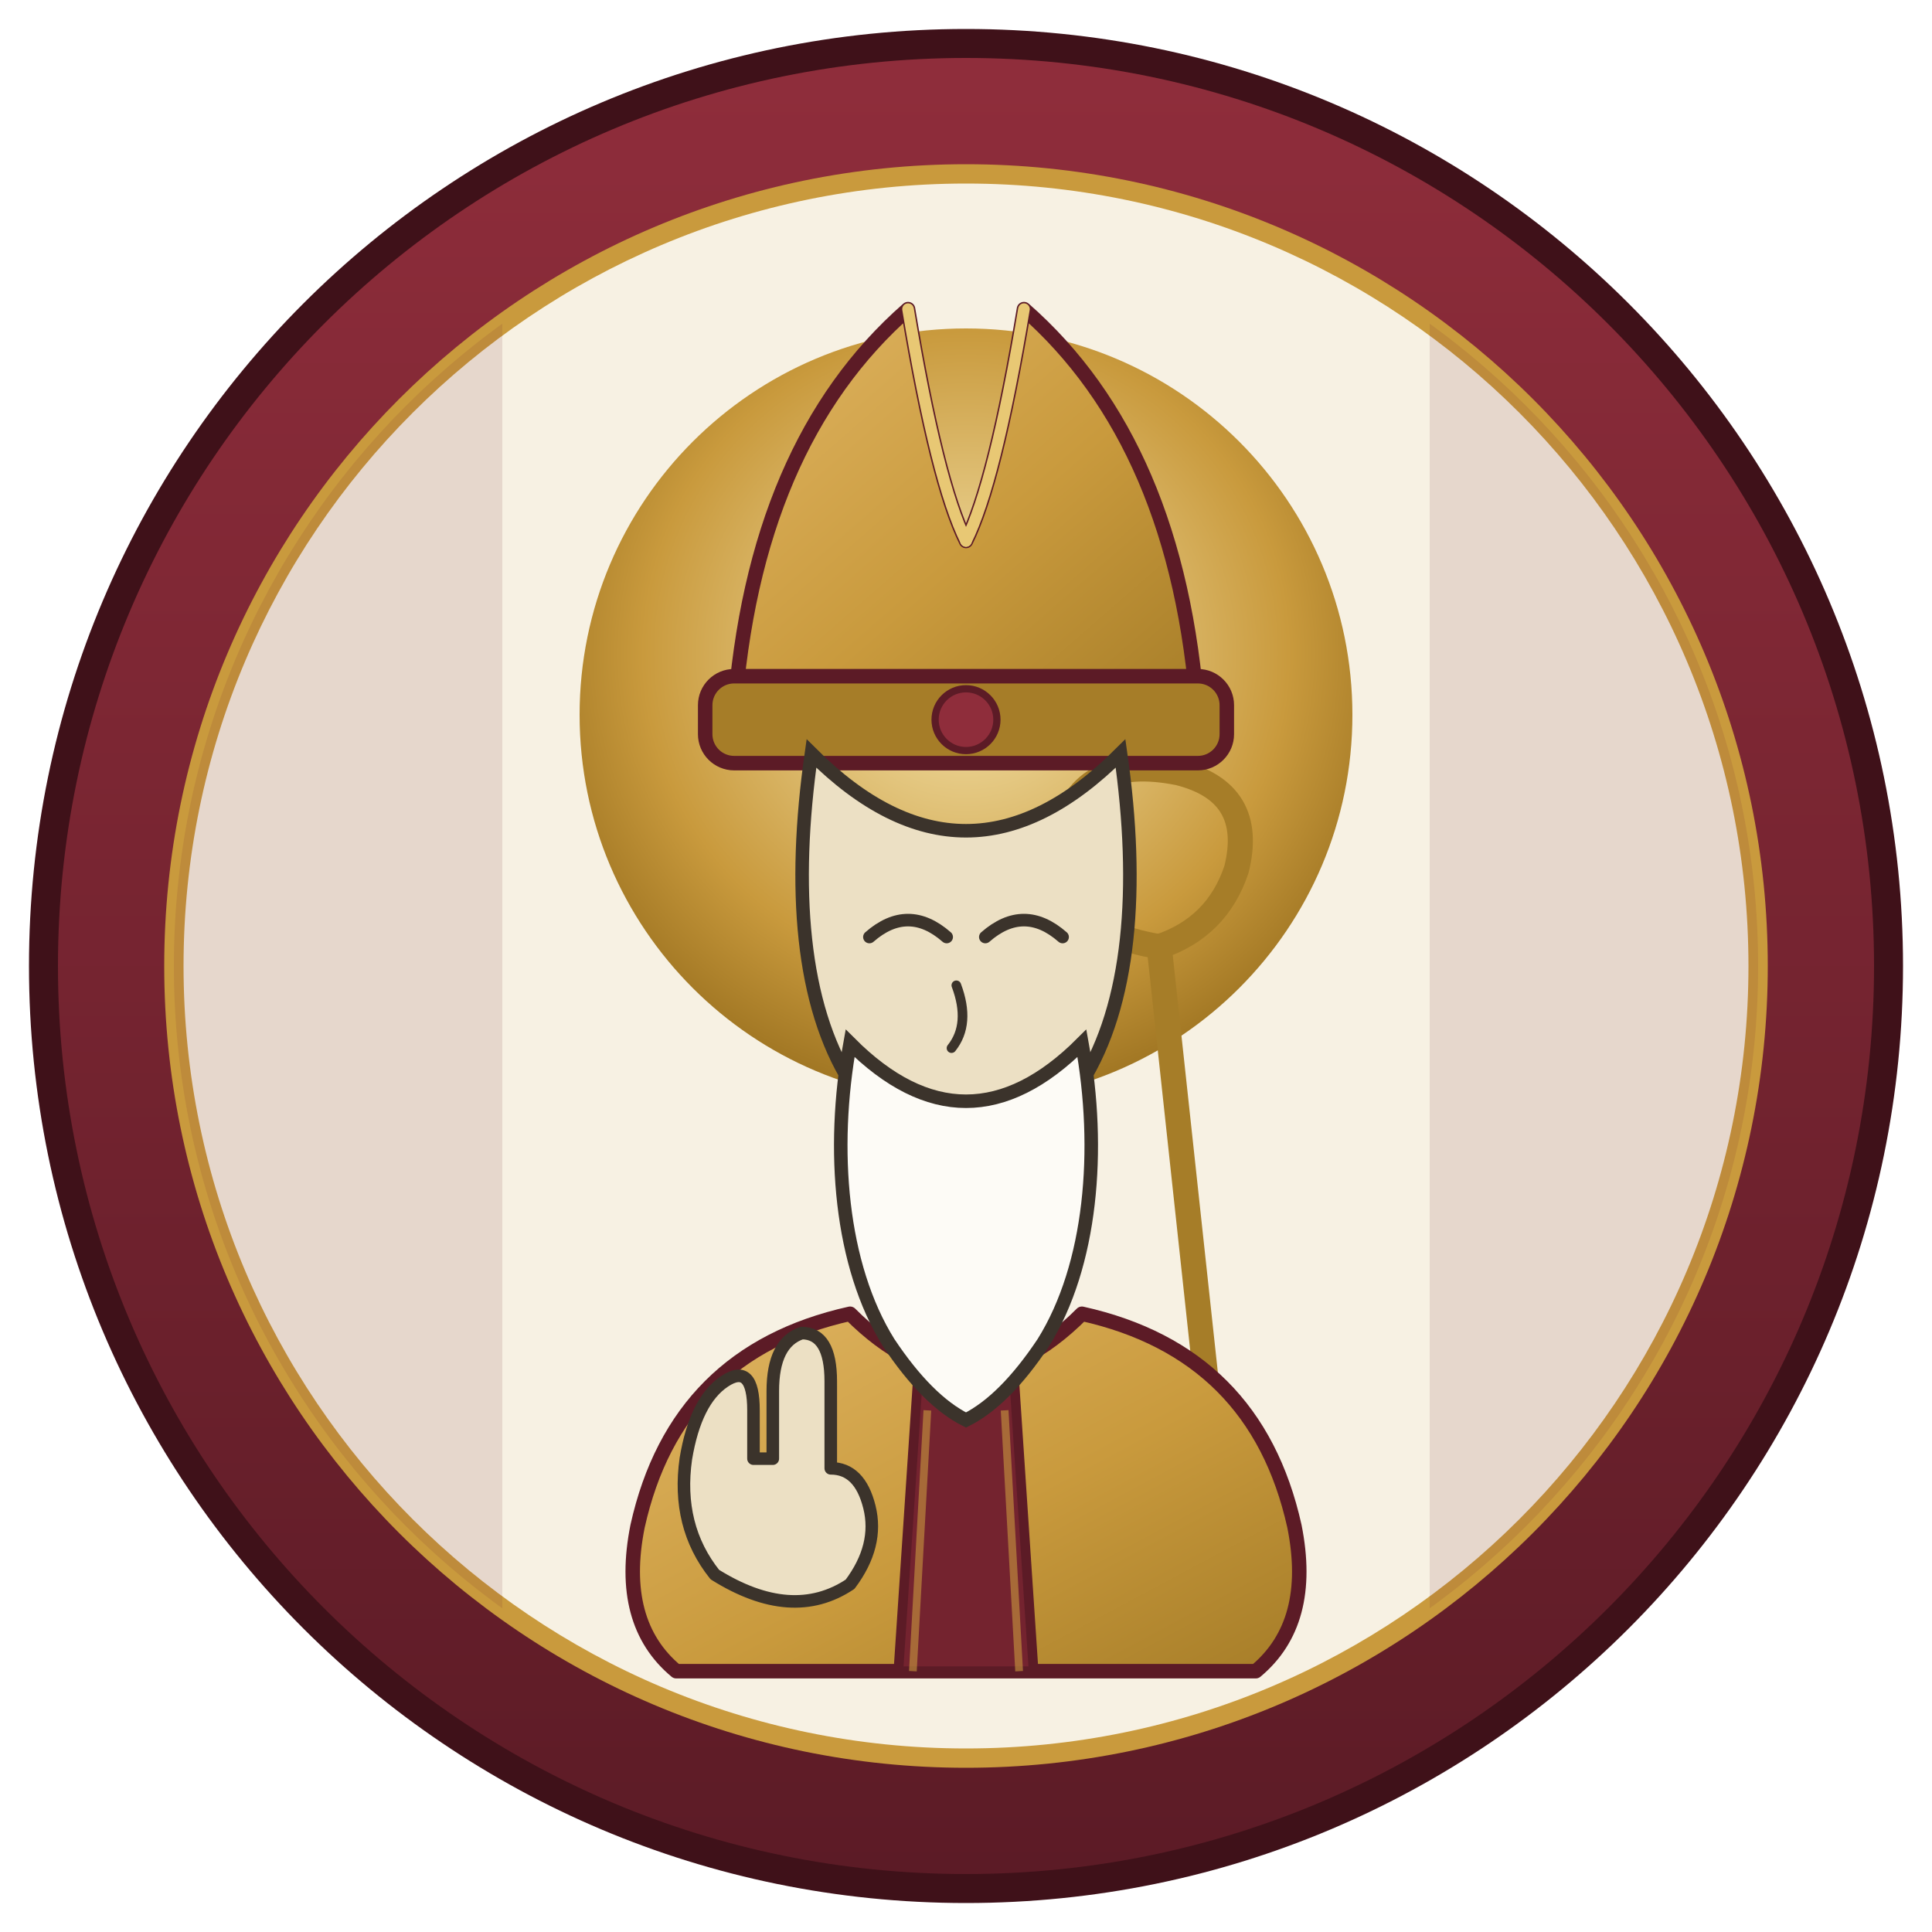
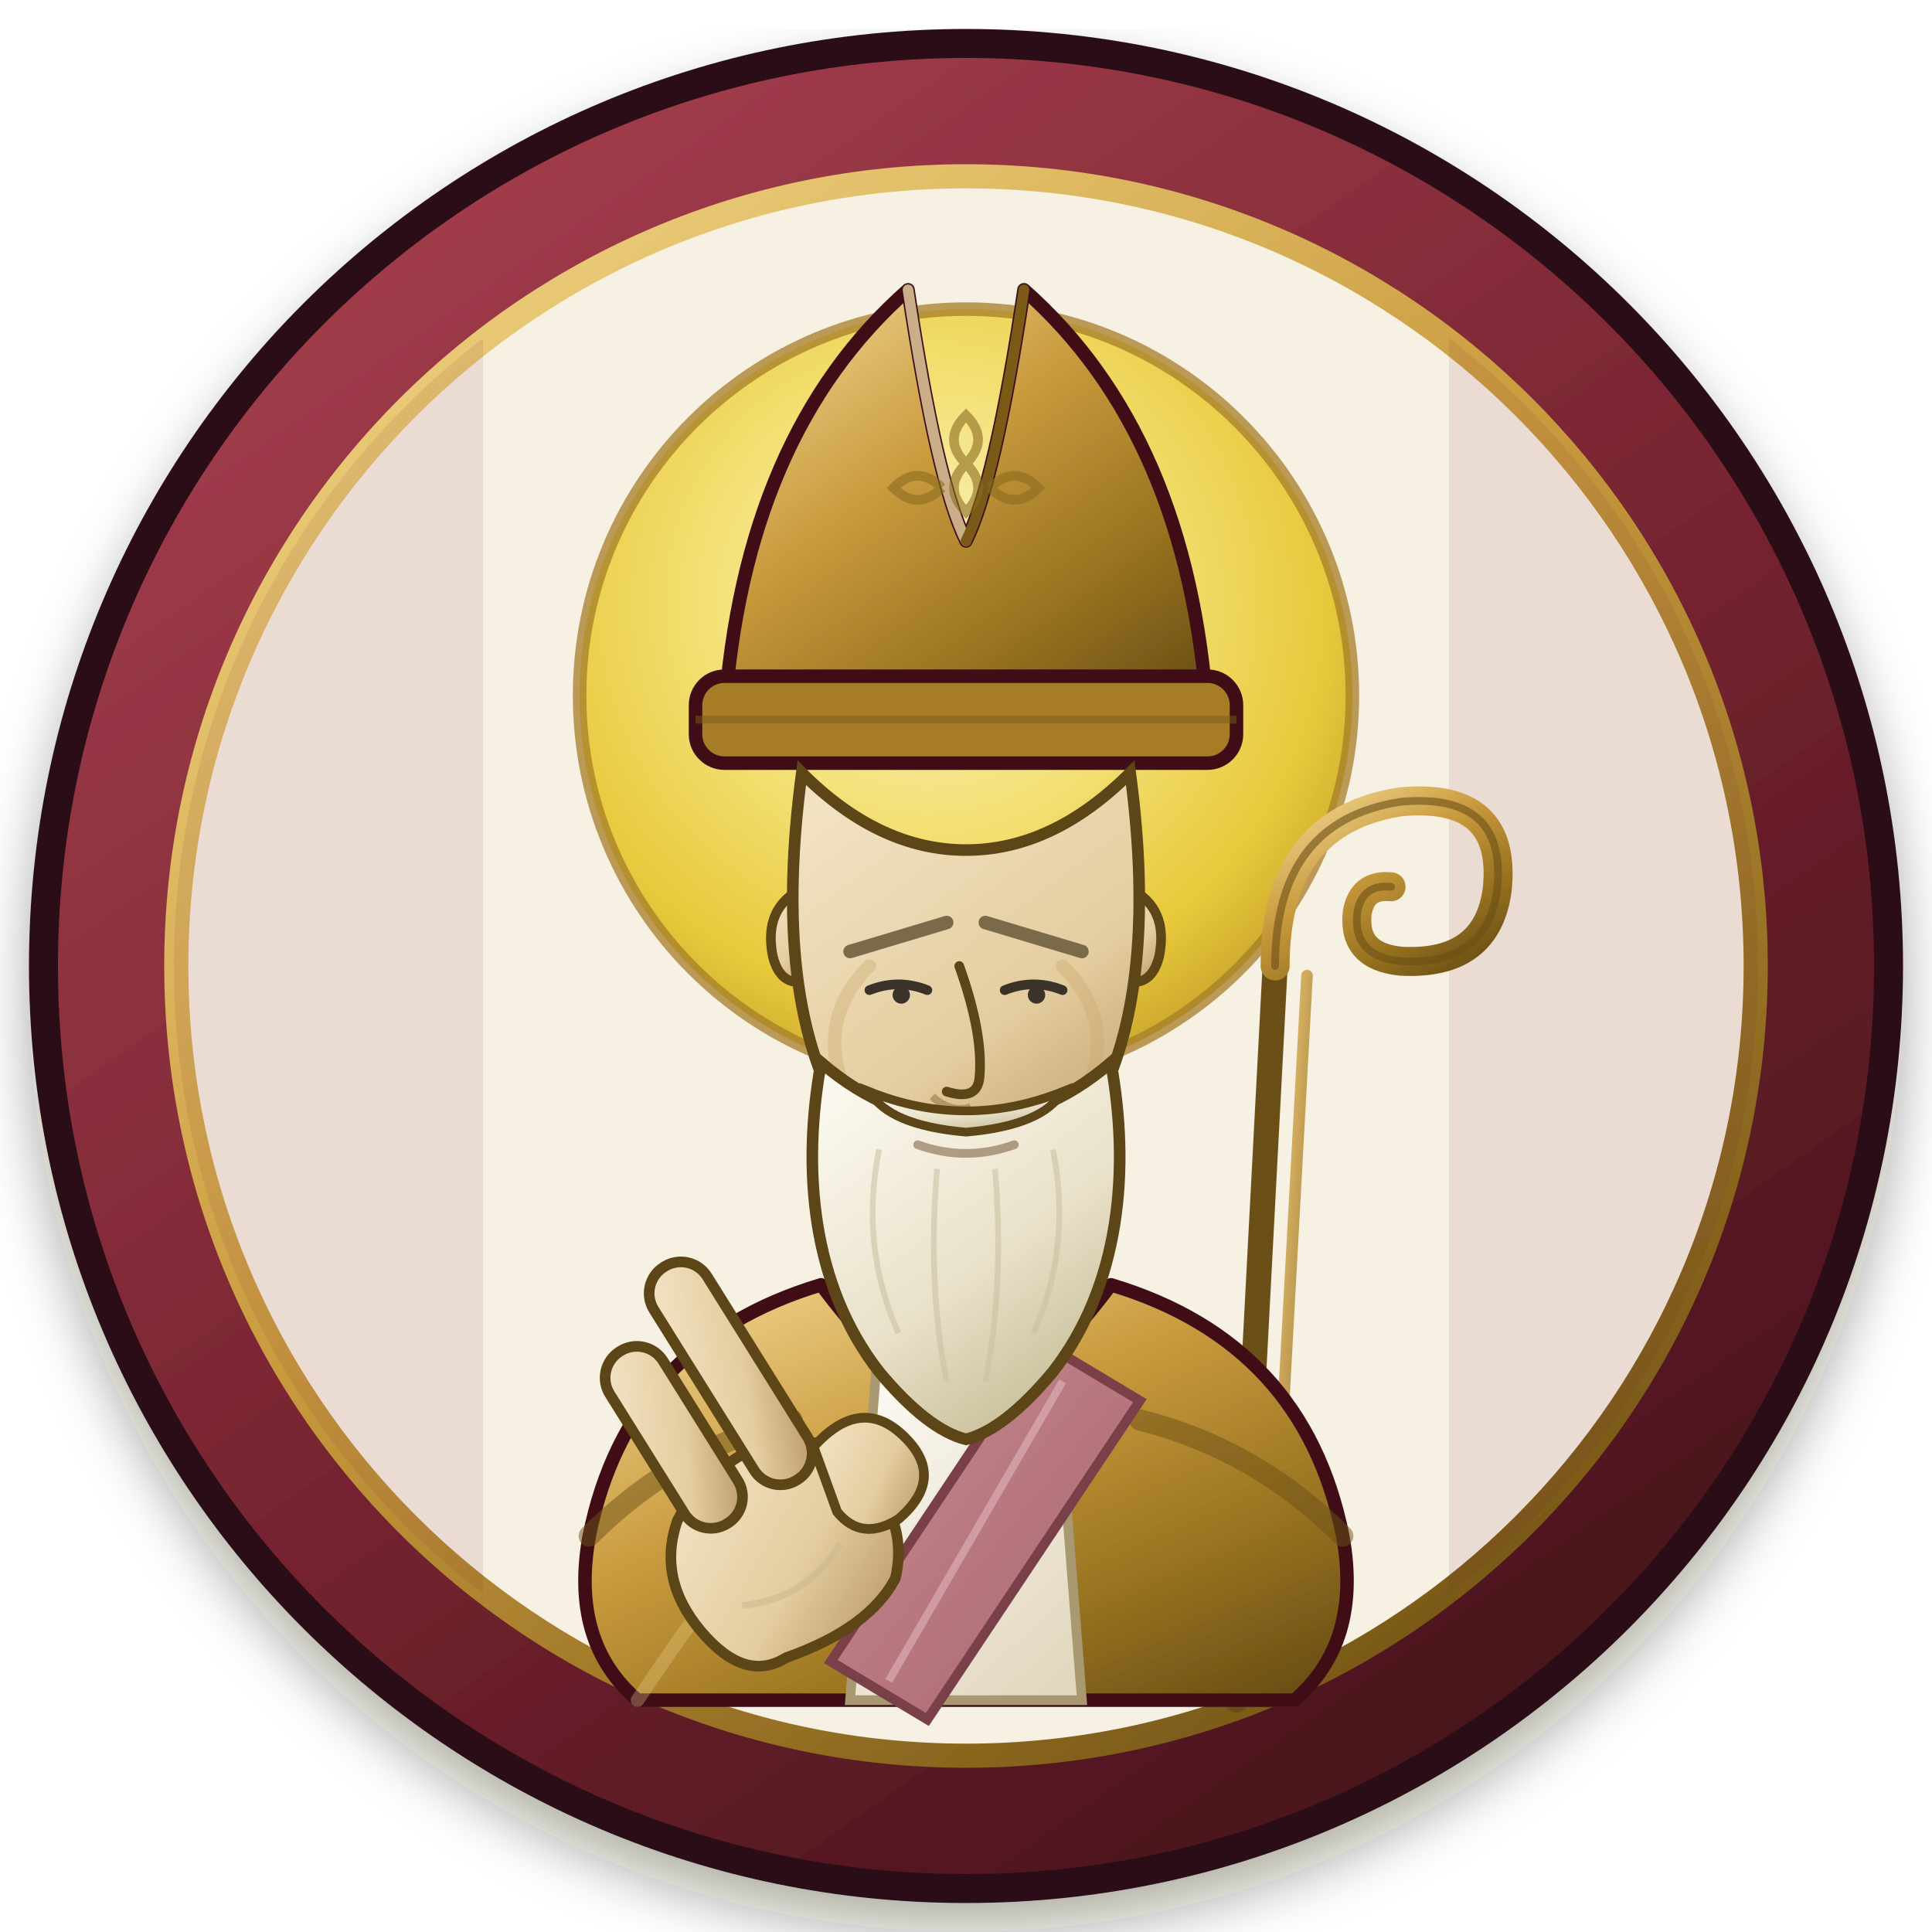
<svg xmlns="http://www.w3.org/2000/svg" viewBox="0 0 200 200" role="img" aria-labelledby="logoTitle">
  <defs>
-     <radialGradient id="halo" cx="50%" cy="42%" r="60%">
-       <stop offset="0%" stop-color="#f7e7b0" />
-       <stop offset="70%" stop-color="#c99a3d" />
-       <stop offset="100%" stop-color="#9c7220" />
+     <linearGradient id="wine" x1="15%" y1="0%" x2="85%" y2="100%">
+       <stop offset="0%" stop-color="#a8404f" />
+       <stop offset="55%" stop-color="#74232f" />
+       <stop offset="100%" stop-color="#3f1119" />
+     </linearGradient>
+     <linearGradient id="rimLight" x1="20%" y1="10%" x2="80%" y2="90%">
+       <stop offset="0%" stop-color="#e8c874" />
+       <stop offset="45%" stop-color="#c99a3d" />
+       <stop offset="100%" stop-color="#7a5a18" />
+     </linearGradient>
+     <radialGradient id="halo" cx="45%" cy="38%" r="65%">
+       <stop offset="0%" stop-color="#fbf3c8" />
+       <stop offset="45%" stop-color="#f3e074" />
+       <stop offset="80%" stop-color="#e8c93c" />
+       <stop offset="100%" stop-color="#c9a52a" />
    </radialGradient>
-     <linearGradient id="gold" x1="0%" y1="0%" x2="100%" y2="100%">
-       <stop offset="0%" stop-color="#e0b563" />
-       <stop offset="55%" stop-color="#c99a3d" />
-       <stop offset="100%" stop-color="#a67d28" />
+     <linearGradient id="gold" x1="10%" y1="0%" x2="90%" y2="100%">
+       <stop offset="0%" stop-color="#f0d590" />
+       <stop offset="40%" stop-color="#c99a3d" />
+       <stop offset="75%" stop-color="#96711f" />
+       <stop offset="100%" stop-color="#6b4f16" />
    </linearGradient>
-     <linearGradient id="wineRing" x1="0%" y1="0%" x2="0%" y2="100%">
-       <stop offset="0%" stop-color="#8f2d3b" />
-       <stop offset="100%" stop-color="#5c1b26" />
+     <linearGradient id="alb" x1="20%" y1="0%" x2="80%" y2="100%">
+       <stop offset="0%" stop-color="#fdfbf6" />
+       <stop offset="100%" stop-color="#e2d8bf" />
+     </linearGradient>
+     <linearGradient id="stole" x1="0%" y1="0%" x2="100%" y2="100%">
+       <stop offset="0%" stop-color="#c98c93" />
+       <stop offset="100%" stop-color="#a8636c" />
+     </linearGradient>
+     <linearGradient id="skin" x1="20%" y1="0%" x2="80%" y2="100%">
+       <stop offset="0%" stop-color="#f2e2c4" />
+       <stop offset="60%" stop-color="#e4cd9f" />
+       <stop offset="100%" stop-color="#bfa06e" />
+     </linearGradient>
+     <linearGradient id="beard" x1="20%" y1="0%" x2="80%" y2="100%">
+       <stop offset="0%" stop-color="#fbf8ef" />
+       <stop offset="55%" stop-color="#e9e1c9" />
+       <stop offset="100%" stop-color="#c2b892" />
    </linearGradient>
    <clipPath id="fieldClip">
      <circle cx="100" cy="100" r="82" />
    </clipPath>
+     <filter id="lift" x="-30%" y="-30%" width="160%" height="160%">
+       <feDropShadow dx="0" dy="3" stdDeviation="3" flood-color="#1c1813" flood-opacity="0.35" />
+     </filter>
  </defs>
-   <circle cx="100" cy="100" r="97" fill="#3f1119" />
-   <circle cx="100" cy="100" r="94" fill="url(#wineRing)" />
-   <circle cx="100" cy="100" r="83" fill="#c99a3d" />
-   <circle cx="100" cy="100" r="81" fill="#f7f1e3" />
-   <g clip-path="url(#fieldClip)" opacity="0.13">
-     <rect x="18" y="18" width="34" height="164" fill="#74232f" />
-     <rect x="148" y="18" width="34" height="164" fill="#74232f" />
+   <g filter="url(#lift)">
+     <circle cx="100" cy="100" r="97" fill="#2a1015" />
+     <circle cx="100" cy="100" r="94" fill="url(#wine)" />
+     <path d="M 22 78 A 78 78 0 0 1 78 22" fill="none" stroke="#c9707c" stroke-width="3" stroke-linecap="round" opacity="0.55" />
+     <circle cx="100" cy="100" r="83" fill="url(#rimLight)" />
+     <circle cx="100" cy="100" r="80.5" fill="#f7f1e3" />
+     <g clip-path="url(#fieldClip)" opacity="0.1">
+       <rect x="18" y="18" width="32" height="164" fill="#74232f" />
+       <rect x="150" y="18" width="32" height="164" fill="#74232f" />
+     </g>
+     <circle cx="100" cy="72" r="40" fill="url(#halo)" />
+     <circle cx="100" cy="72" r="40" fill="none" stroke="#a67d28" stroke-width="1.4" opacity="0.75" />
+     <path d="M 128 176 L 132 100" stroke="#6b4f16" stroke-width="2.6" stroke-linecap="round" />
+     <path d="M 131.3 174 L 135.3 101" stroke="url(#gold)" stroke-width="1.2" stroke-linecap="round" opacity="0.8" />
+     <path d="M 132 100 Q 132 85 145 83 Q 156 82 155 92 Q 154 100 145 99.5 Q 140 99 140.5 94.5 Q 141 91.5 144 91.8" fill="none" stroke="url(#gold)" stroke-width="3" stroke-linecap="round" stroke-linejoin="round" />
+     <path d="M 132 100 Q 132 85 145 83 Q 156 82 155 92 Q 154 100 145 99.5 Q 140 99 140.5 94.5 Q 141 91.5 144 91.8" fill="none" stroke="#6b4f16" stroke-width="0.8" stroke-linecap="round" stroke-linejoin="round" opacity="0.6" />
+     <path d="M 85 133 Q 65 139 61 159 Q 59 170 66 176 L 134 176 Q 141 170 139 159 Q 135 139 115 133          Q 106 145 100 145 Q 94 145 85 133 Z" fill="url(#gold)" stroke="#3f1119" stroke-width="1.4" stroke-linejoin="round" />
+     <g opacity="0.5">
+       <path d="M 61 159 Q 70 150 82 147" fill="none" stroke="#6b4f16" stroke-width="2.2" stroke-linecap="round" />
+       <path d="M 139 159 Q 130 150 118 147" fill="none" stroke="#6b4f16" stroke-width="2.2" stroke-linecap="round" />
+       <path d="M 66 176 Q 78 158 88 148" fill="none" stroke="#f0d590" stroke-width="1.4" opacity="0.6" stroke-linecap="round" />
+     </g>
+     <path d="M 91 138 Q 100 148 109 138 L 112 176 L 88 176 Z" fill="url(#alb)" stroke="#a8996f" stroke-width="1" />
+     <path d="M 108 139 L 118 145 L 96 178 L 86 172 Z" fill="url(#stole)" stroke="#7a4048" stroke-width="1" />
+     <path d="M 110 143 L 92 174" stroke="#e8c2c7" stroke-width="0.8" opacity="0.5" />
+     <g transform="rotate(-32 75 152)">
+       <path d="M 70 172 Q 65 172 64 165 Q 63 158 68 154 Q 73 151 80 152 Q 86 154 87 161            Q 88 167 84 171 Q 79 174 70 172 Z" fill="url(#skin)" stroke="#5c4415" stroke-width="1.1" stroke-linejoin="round" />
+       <rect x="69" y="136" width="6.5" height="21" rx="3.2" fill="url(#skin)" stroke="#5c4415" stroke-width="1.1" />
+       <rect x="77.5" y="131" width="6.5" height="26" rx="3.2" fill="url(#skin)" stroke="#5c4415" stroke-width="1.1" />
+       <path d="M 84 155 Q 91 153 92.5 159 Q 94 165 87.5 166 Q 83 166 82.5 162 Z" fill="url(#skin)" stroke="#5c4415" stroke-width="1" />
+       <path d="M 69 165 Q 75 168 81 165" stroke="#c9b98f" stroke-width="0.7" fill="none" opacity="0.6" />
+     </g>
+     <path d="M 83 92 Q 79 94 80 99 Q 81 103 85 101" fill="url(#skin)" stroke="#5c4415" stroke-width="1" />
+     <path d="M 117 92 Q 121 94 120 99 Q 119 103 115 101" fill="url(#skin)" stroke="#5c4415" stroke-width="1" />
+     <path d="M 75 74 Q 77 45 94 30 Q 97 50 100 56 Q 103 50 106 30 Q 123 45 125 74 Z" fill="url(#gold)" stroke="#3f1119" stroke-width="1.4" stroke-linejoin="round" />
+     <path d="M 94 30 Q 97 50 100 56" stroke="#f7e3ad" stroke-width="1.1" fill="none" stroke-linecap="round" opacity="0.75" />
+     <path d="M 106 30 Q 103 50 100 56" stroke="#7a5a18" stroke-width="1.1" fill="none" stroke-linecap="round" />
+     <rect x="72" y="70" width="56" height="9" rx="3" fill="#a67d28" stroke="#3f1119" stroke-width="1.4" />
+     <path d="M 72 74.5 L 128 74.5" stroke="#7a5a18" stroke-width="0.8" opacity="0.5" />
+     <path d="M 100 48 Q 102.5 50.5 100 53 Q 97.5 50.5 100 48 M 100 48 Q 97.5 45.5 100 43 Q 102.5 45.5 100 48          M 97.5 50.5 Q 95 48 92.5 50.5 Q 95 53 97.5 50.5 M 102.5 50.5 Q 105 48 107.5 50.5 Q 105 53 102.5 50.5" fill="none" stroke="#8a6a1e" stroke-width="1" opacity="0.6" />
+     <path d="M 83 80 C 81 95, 82 108, 88 117 Q 94 124 100 124 Q 106 124 112 117          C 118 108, 119 95, 117 80 Q 109 88 100 88 Q 91 88 83 80 Z" fill="url(#skin)" stroke="#5c4415" stroke-width="1.2" />
+     <path d="M 110 100 Q 116 106 112 114" stroke="#c9a56a" stroke-width="1.4" fill="none" opacity="0.35" stroke-linecap="round" />
+     <path d="M 90 100 Q 84 106 88 114" stroke="#c9a56a" stroke-width="1.4" fill="none" opacity="0.35" stroke-linecap="round" />
+     <path d="M 98 95.5 q -5 1.5 -10 3" stroke="#7a6a48" stroke-width="1.4" fill="none" stroke-linecap="round" />
+     <path d="M 102 95.5 q 5 1.5 10 3" stroke="#7a6a48" stroke-width="1.4" fill="none" stroke-linecap="round" />
+     <path d="M 90 102.5 q 3 -1.2 6 0" stroke="#3b332b" stroke-width="1" fill="none" stroke-linecap="round" />
+     <circle cx="93.3" cy="103" r="0.9" fill="#3b332b" />
+     <path d="M 104 102.5 q 3 -1.2 6 0" stroke="#3b332b" stroke-width="1" fill="none" stroke-linecap="round" />
+     <circle cx="107.3" cy="103" r="0.9" fill="#3b332b" />
+     <path d="M 99.3 100 Q 101.8 107 101.4 111.5 Q 101.2 114 98 113" stroke="#5c4415" stroke-width="1" fill="none" stroke-linecap="round" />
+     <path d="M 96.5 113.5 Q 98.5 115.3 100.5 114.6" stroke="#8a6a3a" stroke-width="0.8" fill="none" opacity="0.5" />
+     <path d="M 85 110 C 83 121, 84 133, 91 142 Q 96 148 100 149 Q 104 148 109 142          C 116 133, 117 121, 115 110 Q 108 116 100 116 Q 92 116 85 110 Z" fill="url(#beard)" stroke="#5c4415" stroke-width="1.2" />
+     <path d="M 90 113 Q 100 117 110 113 Q 108 116.5 100 117.2 Q 92 116.5 90 113 Z" fill="url(#beard)" stroke="#5c4415" stroke-width="0.9" />
+     <path d="M 95 118.5 Q 100 120.3 105 118.5" stroke="#7a5a3a" stroke-width="0.9" fill="none" opacity="0.55" stroke-linecap="round" />
+     <g stroke="#c9bfa0" stroke-width="0.6" opacity="0.55" fill="none">
+       <path d="M 91 119 Q 89 129 93 138" />
+       <path d="M 97 121 Q 96 133 98 143" />
+       <path d="M 103 121 Q 104 133 102 143" />
+       <path d="M 109 119 Q 111 129 107 138" />
+     </g>
  </g>
-   <circle cx="100" cy="74" r="40" fill="url(#halo)" />
-   <path d="M 128 172 L 120 98" stroke="#a67d28" stroke-width="2.6" stroke-linecap="round" />
-   <path d="M 120 98 Q 108 96 110 86 Q 112 78 122 80 Q 130 82 128 90 Q 126 96 120 98 Z" fill="none" stroke="#a67d28" stroke-width="2.6" stroke-linejoin="round" stroke-linecap="round" />
-   <path d="M 88 136        Q 70 140 66 158        Q 64 168 70 173        L 130 173        Q 136 168 134 158        Q 130 140 112 136        Q 106 142 100 142        Q 94 142 88 136        Z" fill="url(#gold)" stroke="#5c1b26" stroke-width="1.5" stroke-linejoin="round" />
-   <path d="M 95 143 L 93 173 L 107 173 L 105 143 Q 100 146 95 143 Z" fill="#74232f" stroke="#5c1b26" stroke-width="1" />
-   <path d="M 96 146 L 94.5 173" stroke="#c99a3d" stroke-width="0.8" opacity="0.6" />
-   <path d="M 104 146 L 105.5 173" stroke="#c99a3d" stroke-width="0.8" opacity="0.6" />
-   <path d="M 74 163        Q 70 158 71 151        Q 72 145 75 143        Q 78 141 78 146        L 78 151        L 80 151        L 80 144        Q 80 139 83 138        Q 86 138 86 143        L 86 152        Q 89 152 90 156        Q 91 160 88 164        Q 82 168 74 163 Z" fill="#ece0c4" stroke="#3b332b" stroke-width="1.3" stroke-linejoin="round" />
-   <path d="M 76 74        Q 78 46 94 32        Q 97 50 100 56        Q 103 50 106 32        Q 122 46 124 74        Z" fill="url(#gold)" stroke="#5c1b26" stroke-width="1.5" stroke-linejoin="round" />
-   <path d="M 94 32 Q 97 50 100 56" stroke="#e8c874" stroke-width="1.2" fill="none" stroke-linecap="round" />
-   <path d="M 106 32 Q 103 50 100 56" stroke="#e8c874" stroke-width="1.2" fill="none" stroke-linecap="round" />
-   <rect x="73" y="70" width="54" height="9" rx="3" fill="#a67d28" stroke="#5c1b26" stroke-width="1.5" />
-   <circle cx="100" cy="74.5" r="3.2" fill="#8f2d3b" stroke="#5c1b26" stroke-width="0.75" />
-   <path d="M 84 78        C 82 92, 83 104, 88 112        Q 94 118 100 118        Q 106 118 112 112        C 117 104, 118 92, 116 78        Q 108 86 100 86        Q 92 86 84 78        Z" fill="#ece0c4" stroke="#3b332b" stroke-width="1.4" />
-   <path d="M 90 97 q 4 -3.5 8 0" stroke="#3b332b" stroke-width="1.3" fill="none" stroke-linecap="round" />
-   <path d="M 102 97 q 4 -3.5 8 0" stroke="#3b332b" stroke-width="1.3" fill="none" stroke-linecap="round" />
-   <path d="M 99 102 q 1.5 4 -0.5 6.5" stroke="#3b332b" stroke-width="1" fill="none" stroke-linecap="round" />
-   <path d="M 88 108        C 86 119, 87 131, 92 139        Q 96 145 100 147        Q 104 145 108 139        C 113 131, 114 119, 112 108        Q 106 114 100 114        Q 94 114 88 108        Z" fill="#fdfbf6" stroke="#3b332b" stroke-width="1.4" />
</svg>
